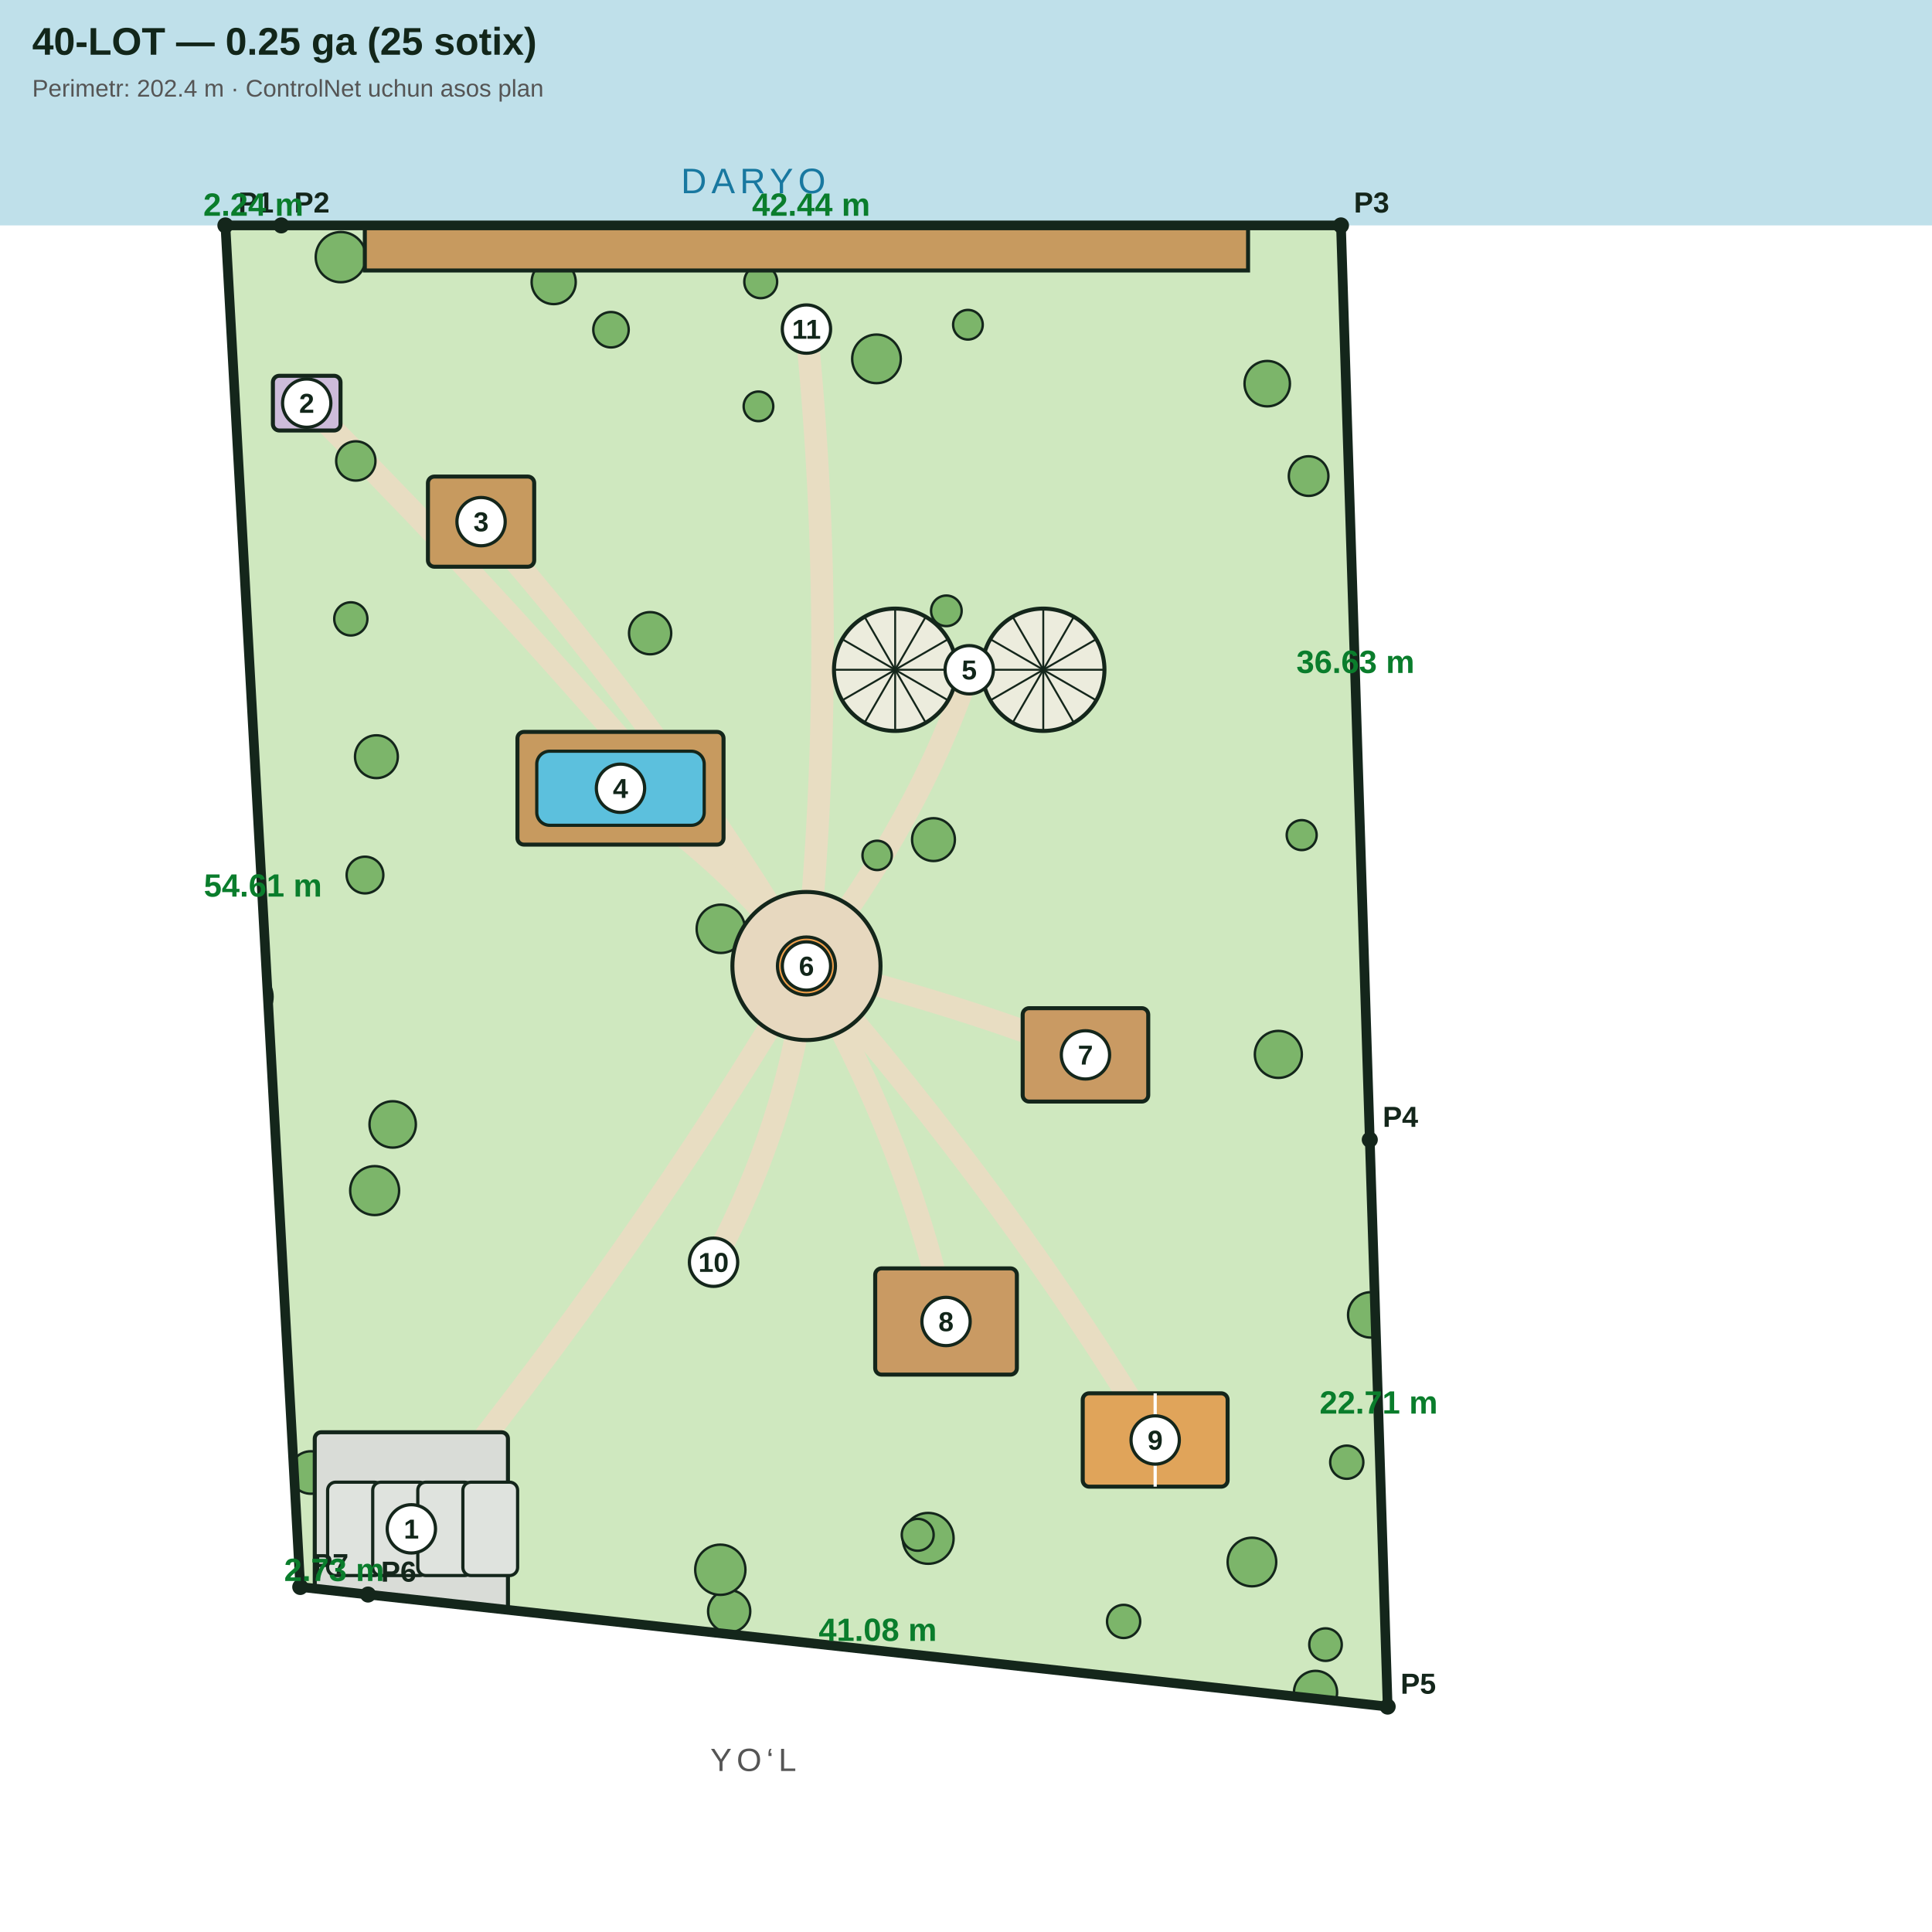
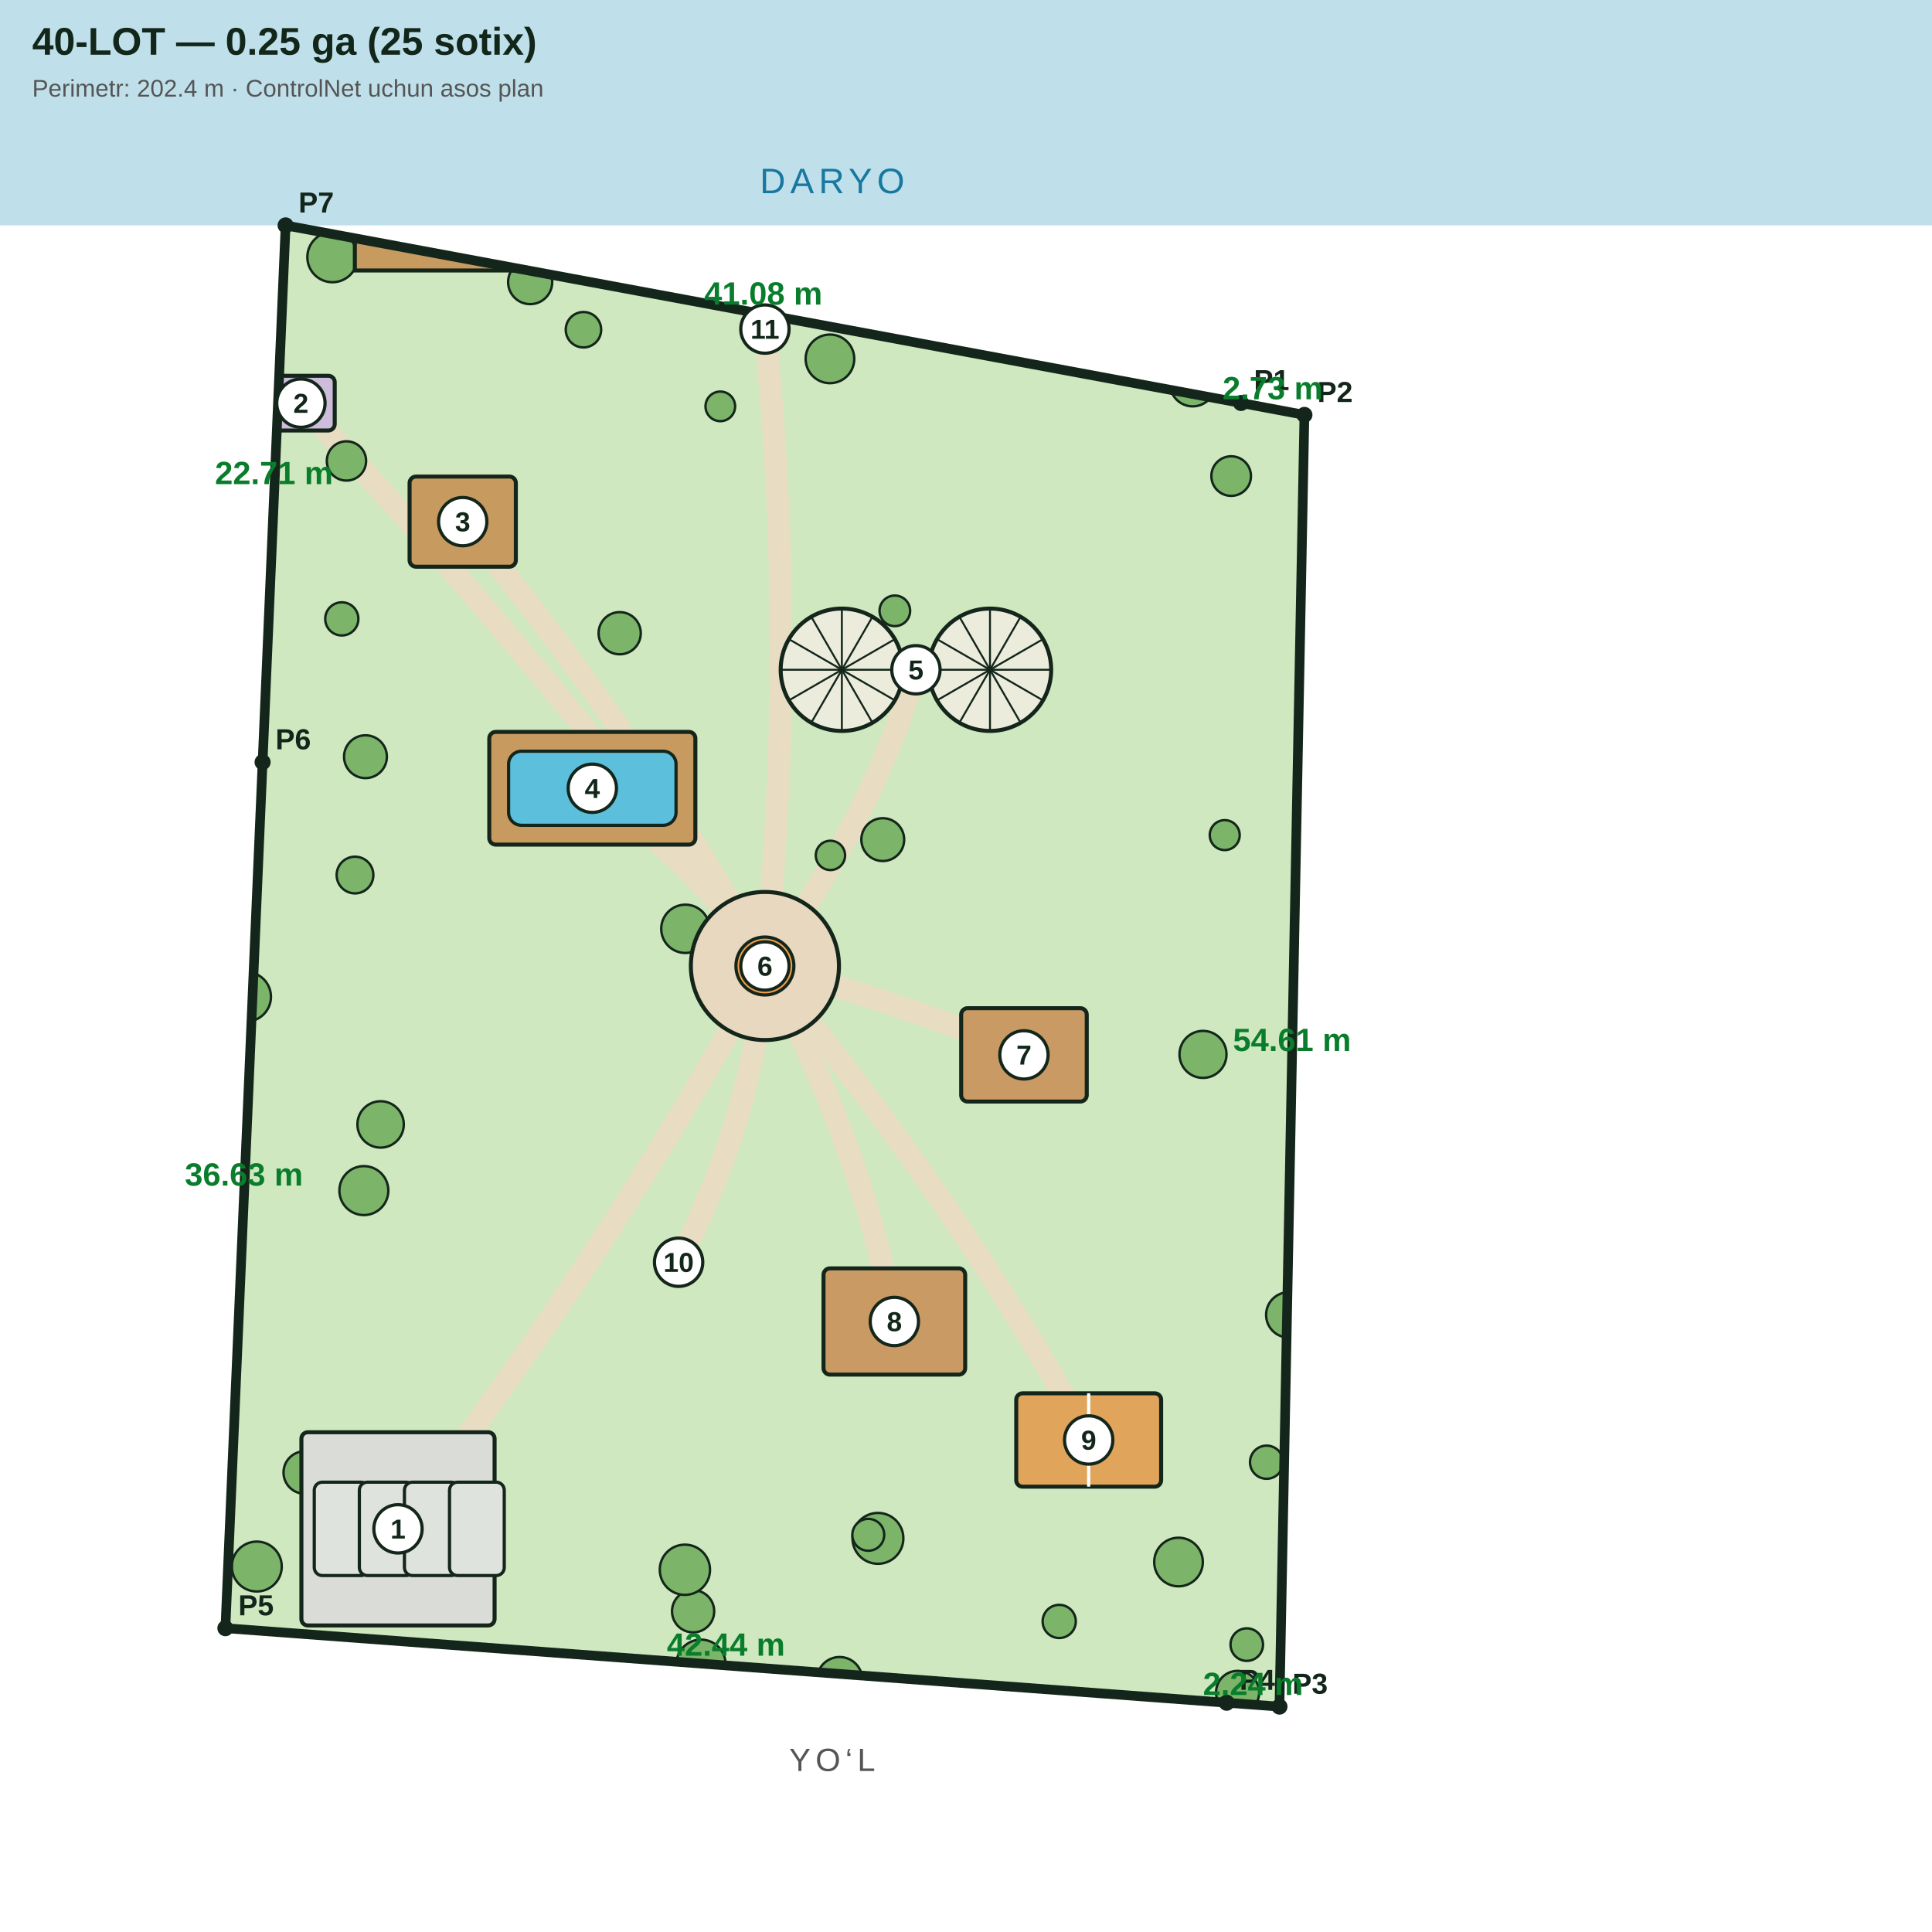
<svg xmlns="http://www.w3.org/2000/svg" width="1200" height="1200" viewBox="0 0 1200 1200" font-family="Arial, sans-serif">
  <rect width="1200" height="1200" fill="#ffffff" />
  <rect x="0" y="0" width="1200" height="140" fill="#bfe0ea" />
  <clipPath id="lot">
-     <polygon points="140.0,140.0 174.7,140.0 832.9,140.0 850.8,707.9 861.9,1060.0 228.6,990.4 186.5,985.7" />
+     <polygon points="770.8,250.3 810.2,257.7 794.7,1060.0 761.9,1057.6 140.0,1011.3 163.1,473.4 177.4,140.0" />
  </clipPath>
-   <polygon points="140.0,140.0 174.7,140.0 832.9,140.0 850.8,707.9 861.9,1060.0 228.6,990.4 186.5,985.7" fill="#cfe8bf" />
+   <polygon points="770.8,250.3 810.2,257.7 794.7,1060.0 761.9,1057.6 140.0,1011.3 163.1,473.4 177.4,140.0" fill="#cfe8bf" />
  <g clip-path="url(#lot)">
-     <path d="M500.9,600.0 Q398.2,774.8 255.5,949.6" stroke="#e8ddc2" stroke-width="14" fill="none" stroke-linecap="round" />
-     <path d="M500.9,600.0 Q365.7,425.2 190.5,250.4" stroke="#e8ddc2" stroke-width="14" fill="none" stroke-linecap="round" />
-     <path d="M500.9,600.0 Q419.9,462.0 298.8,324.0" stroke="#e8ddc2" stroke-width="14" fill="none" stroke-linecap="round" />
-     <path d="M500.9,600.0 Q463.2,544.8 385.4,489.6" stroke="#e8ddc2" stroke-width="14" fill="none" stroke-linecap="round" />
-     <path d="M500.9,600.0 Q571.5,508.0 602.0,416.0" stroke="#e8ddc2" stroke-width="14" fill="none" stroke-linecap="round" />
-     <path d="M500.9,600.0 Q520.9,600.0 500.9,600.0" stroke="#e8ddc2" stroke-width="14" fill="none" stroke-linecap="round" />
-     <path d="M500.9,600.0 Q607.6,627.6 674.2,655.2" stroke="#e8ddc2" stroke-width="14" fill="none" stroke-linecap="round" />
-     <path d="M500.9,600.0 Q564.2,710.4 587.6,820.8" stroke="#e8ddc2" stroke-width="14" fill="none" stroke-linecap="round" />
-     <path d="M500.9,600.0 Q629.2,747.2 717.5,894.4" stroke="#e8ddc2" stroke-width="14" fill="none" stroke-linecap="round" />
-     <path d="M500.9,600.0 Q492.1,692.0 443.2,784.0" stroke="#e8ddc2" stroke-width="14" fill="none" stroke-linecap="round" />
-     <path d="M500.9,600.0 Q520.9,402.2 500.9,204.4" stroke="#e8ddc2" stroke-width="14" fill="none" stroke-linecap="round" />
-     <circle cx="471.1" cy="252.4" r="9.2" fill="#7cb56a" stroke="#14261b" stroke-width="1.5" />
-     <circle cx="343.9" cy="175.2" r="13.7" fill="#7cb56a" stroke="#14261b" stroke-width="1.5" />
-     <circle cx="232.7" cy="739.5" r="15.2" fill="#7cb56a" stroke="#14261b" stroke-width="1.5" />
-     <circle cx="458.2" cy="1033.7" r="15.3" fill="#7cb56a" stroke="#14261b" stroke-width="1.5" />
-     <circle cx="233.8" cy="470.0" r="13.3" fill="#7cb56a" stroke="#14261b" stroke-width="1.5" />
-     <circle cx="472.5" cy="175.0" r="10.2" fill="#7cb56a" stroke="#14261b" stroke-width="1.5" />
-     <circle cx="576.5" cy="955.5" r="15.8" fill="#7cb56a" stroke="#14261b" stroke-width="1.5" />
-     <circle cx="777.6" cy="970.2" r="15.1" fill="#7cb56a" stroke="#14261b" stroke-width="1.5" />
-     <circle cx="854.0" cy="237.7" r="10.5" fill="#7cb56a" stroke="#14261b" stroke-width="1.5" />
-     <circle cx="452.9" cy="1000.8" r="13.1" fill="#7cb56a" stroke="#14261b" stroke-width="1.5" />
-     <circle cx="579.8" cy="521.5" r="13.3" fill="#7cb56a" stroke="#14261b" stroke-width="1.5" />
-     <circle cx="221.0" cy="286.3" r="12.2" fill="#7cb56a" stroke="#14261b" stroke-width="1.5" />
-     <circle cx="211.7" cy="159.7" r="15.6" fill="#7cb56a" stroke="#14261b" stroke-width="1.5" />
-     <circle cx="379.5" cy="204.8" r="11.0" fill="#7cb56a" stroke="#14261b" stroke-width="1.5" />
-     <circle cx="190.4" cy="1025.8" r="10.0" fill="#7cb56a" stroke="#14261b" stroke-width="1.5" />
-     <circle cx="217.9" cy="384.4" r="10.3" fill="#7cb56a" stroke="#14261b" stroke-width="1.5" />
-     <circle cx="153.9" cy="619.1" r="15.4" fill="#7cb56a" stroke="#14261b" stroke-width="1.5" />
-     <circle cx="794.0" cy="654.9" r="14.6" fill="#7cb56a" stroke="#14261b" stroke-width="1.5" />
-     <circle cx="697.9" cy="1007.1" r="10.3" fill="#7cb56a" stroke="#14261b" stroke-width="1.5" />
-     <circle cx="823.3" cy="1021.5" r="10.1" fill="#7cb56a" stroke="#14261b" stroke-width="1.5" />
-     <circle cx="447.7" cy="576.9" r="15.0" fill="#7cb56a" stroke="#14261b" stroke-width="1.5" />
-     <circle cx="601.2" cy="201.7" r="9.2" fill="#7cb56a" stroke="#14261b" stroke-width="1.5" />
-     <circle cx="808.5" cy="518.7" r="9.3" fill="#7cb56a" stroke="#14261b" stroke-width="1.5" />
-     <circle cx="403.8" cy="393.3" r="13.1" fill="#7cb56a" stroke="#14261b" stroke-width="1.5" />
-     <circle cx="544.8" cy="531.3" r="9.1" fill="#7cb56a" stroke="#14261b" stroke-width="1.5" />
-     <circle cx="836.5" cy="908.2" r="10.3" fill="#7cb56a" stroke="#14261b" stroke-width="1.5" />
-     <circle cx="550.9" cy="1043.3" r="14.1" fill="#7cb56a" stroke="#14261b" stroke-width="1.5" />
-     <circle cx="161.0" cy="973.0" r="15.5" fill="#7cb56a" stroke="#14261b" stroke-width="1.5" />
-     <circle cx="851.4" cy="816.7" r="14.1" fill="#7cb56a" stroke="#14261b" stroke-width="1.5" />
-     <circle cx="544.4" cy="222.9" r="15.1" fill="#7cb56a" stroke="#14261b" stroke-width="1.5" />
-     <circle cx="812.8" cy="295.7" r="12.3" fill="#7cb56a" stroke="#14261b" stroke-width="1.5" />
-     <circle cx="243.9" cy="698.4" r="14.4" fill="#7cb56a" stroke="#14261b" stroke-width="1.5" />
-     <circle cx="817.1" cy="1051.2" r="13.4" fill="#7cb56a" stroke="#14261b" stroke-width="1.5" />
-     <circle cx="787.1" cy="238.3" r="14.1" fill="#7cb56a" stroke="#14261b" stroke-width="1.5" />
-     <circle cx="226.7" cy="543.5" r="11.4" fill="#7cb56a" stroke="#14261b" stroke-width="1.5" />
-     <circle cx="570.0" cy="953.3" r="9.9" fill="#7cb56a" stroke="#14261b" stroke-width="1.5" />
-     <circle cx="587.8" cy="379.4" r="9.5" fill="#7cb56a" stroke="#14261b" stroke-width="1.5" />
-     <circle cx="447.4" cy="975.0" r="15.6" fill="#7cb56a" stroke="#14261b" stroke-width="1.5" />
-     <circle cx="352.5" cy="1047.5" r="12.4" fill="#7cb56a" stroke="#14261b" stroke-width="1.5" />
-     <circle cx="193.1" cy="914.6" r="13.2" fill="#7cb56a" stroke="#14261b" stroke-width="1.5" />
-     <rect x="226.6" y="138.0" width="548.6" height="30" fill="#c79a5f" stroke="#14261b" stroke-width="2.5" />
-     <rect x="195.5" y="889.6" width="120.0" height="120.0" rx="4" fill="#d9dcd7" stroke="#14261b" stroke-width="2.5" />
-     <rect x="203.5" y="920.6" width="34" height="58" rx="5" fill="#dfe3de" stroke="#14261b" stroke-width="2" />
-     <rect x="231.5" y="920.6" width="34" height="58" rx="5" fill="#dfe3de" stroke="#14261b" stroke-width="2" />
-     <rect x="259.5" y="920.6" width="34" height="58" rx="5" fill="#dfe3de" stroke="#14261b" stroke-width="2" />
-     <rect x="287.5" y="920.6" width="34" height="58" rx="5" fill="#dfe3de" stroke="#14261b" stroke-width="2" />
-     <rect x="321.4" y="454.6" width="128.0" height="70.0" rx="4" fill="#c79a5f" stroke="#14261b" stroke-width="2.5" />
-     <rect x="333.4" y="466.6" width="104" height="46" rx="8" fill="#5cc0dd" stroke="#14261b" stroke-width="2" />
-     <circle cx="556.0" cy="416.0" r="38" fill="#ececdd" stroke="#14261b" stroke-width="2.5" />
-     <line x1="556.0" y1="416.0" x2="594.0" y2="416.0" stroke="#14261b" stroke-width="1.2" />
-     <line x1="556.0" y1="416.0" x2="588.9" y2="435.0" stroke="#14261b" stroke-width="1.2" />
-     <line x1="556.0" y1="416.0" x2="575.0" y2="448.9" stroke="#14261b" stroke-width="1.2" />
-     <line x1="556.0" y1="416.0" x2="556.0" y2="454.0" stroke="#14261b" stroke-width="1.2" />
-     <line x1="556.0" y1="416.0" x2="537.0" y2="448.9" stroke="#14261b" stroke-width="1.2" />
-     <line x1="556.0" y1="416.0" x2="523.1" y2="435.0" stroke="#14261b" stroke-width="1.2" />
-     <line x1="556.0" y1="416.0" x2="518.0" y2="416.0" stroke="#14261b" stroke-width="1.2" />
-     <line x1="556.0" y1="416.0" x2="523.1" y2="397.0" stroke="#14261b" stroke-width="1.2" />
-     <line x1="556.0" y1="416.0" x2="537.0" y2="383.1" stroke="#14261b" stroke-width="1.2" />
-     <line x1="556.0" y1="416.0" x2="556.0" y2="378.0" stroke="#14261b" stroke-width="1.2" />
-     <line x1="556.0" y1="416.0" x2="575.0" y2="383.1" stroke="#14261b" stroke-width="1.2" />
-     <line x1="556.0" y1="416.0" x2="588.9" y2="397.0" stroke="#14261b" stroke-width="1.2" />
-     <circle cx="648.0" cy="416.0" r="38" fill="#ececdd" stroke="#14261b" stroke-width="2.5" />
-     <line x1="648.0" y1="416.0" x2="686.0" y2="416.0" stroke="#14261b" stroke-width="1.2" />
-     <line x1="648.0" y1="416.0" x2="680.9" y2="435.0" stroke="#14261b" stroke-width="1.2" />
-     <line x1="648.0" y1="416.0" x2="667.0" y2="448.9" stroke="#14261b" stroke-width="1.2" />
-     <line x1="648.0" y1="416.0" x2="648.0" y2="454.0" stroke="#14261b" stroke-width="1.2" />
-     <line x1="648.0" y1="416.0" x2="629.0" y2="448.9" stroke="#14261b" stroke-width="1.2" />
-     <line x1="648.0" y1="416.0" x2="615.1" y2="435.0" stroke="#14261b" stroke-width="1.2" />
-     <line x1="648.0" y1="416.0" x2="610.0" y2="416.0" stroke="#14261b" stroke-width="1.2" />
-     <line x1="648.0" y1="416.0" x2="615.1" y2="397.0" stroke="#14261b" stroke-width="1.2" />
-     <line x1="648.0" y1="416.0" x2="629.0" y2="383.1" stroke="#14261b" stroke-width="1.2" />
-     <line x1="648.0" y1="416.0" x2="648.0" y2="378.0" stroke="#14261b" stroke-width="1.2" />
-     <line x1="648.0" y1="416.0" x2="667.0" y2="383.1" stroke="#14261b" stroke-width="1.2" />
-     <line x1="648.0" y1="416.0" x2="680.9" y2="397.0" stroke="#14261b" stroke-width="1.2" />
-     <circle cx="500.9" cy="600.0" r="46" fill="#e7d8bf" stroke="#14261b" stroke-width="2.5" />
-     <circle cx="500.9" cy="600.0" r="18" fill="#f0a04a" stroke="#14261b" stroke-width="2" />
-     <rect x="635.2" y="626.2" width="78.0" height="58.0" rx="4" fill="#c99a63" stroke="#14261b" stroke-width="2.5" />
-     <rect x="543.6" y="787.8" width="88.0" height="66.0" rx="4" fill="#c99a63" stroke="#14261b" stroke-width="2.5" />
-     <rect x="265.8" y="296.0" width="66.0" height="56.0" rx="4" fill="#c79a5f" stroke="#14261b" stroke-width="2.5" />
-     <rect x="672.5" y="865.4" width="90.0" height="58.0" rx="4" fill="#e0a45a" stroke="#14261b" stroke-width="2.5" />
-     <line x1="717.5" y1="865.4" x2="717.5" y2="923.4" stroke="#fff" stroke-width="2" />
-     <circle cx="717.5" cy="894.4" r="12" fill="none" stroke="#fff" stroke-width="2" />
-     <rect x="169.5" y="233.4" width="42.0" height="34.0" rx="4" fill="#cdbcda" stroke="#14261b" stroke-width="2.5" />
+     <path d="M475.1,600.0 Q381.2,774.8 247.2,949.6" stroke="#e8ddc2" stroke-width="14" fill="none" stroke-linecap="round" />
+     <path d="M475.1,600.0 Q351.0,425.2 186.9,250.4" stroke="#e8ddc2" stroke-width="14" fill="none" stroke-linecap="round" />
+     <path d="M475.1,600.0 Q401.3,462.0 287.4,324.0" stroke="#e8ddc2" stroke-width="14" fill="none" stroke-linecap="round" />
+     <path d="M475.1,600.0 Q441.5,544.8 367.9,489.6" stroke="#e8ddc2" stroke-width="14" fill="none" stroke-linecap="round" />
+     <path d="M475.1,600.0 Q542.0,508.0 568.9,416.0" stroke="#e8ddc2" stroke-width="14" fill="none" stroke-linecap="round" />
+     <path d="M475.1,600.0 Q495.1,600.0 475.1,600.0" stroke="#e8ddc2" stroke-width="14" fill="none" stroke-linecap="round" />
+     <path d="M475.1,600.0 Q575.5,627.6 636.0,655.2" stroke="#e8ddc2" stroke-width="14" fill="none" stroke-linecap="round" />
+     <path d="M475.1,600.0 Q535.3,710.4 555.5,820.8" stroke="#e8ddc2" stroke-width="14" fill="none" stroke-linecap="round" />
+     <path d="M475.1,600.0 Q595.6,747.2 676.2,894.4" stroke="#e8ddc2" stroke-width="14" fill="none" stroke-linecap="round" />
+     <path d="M475.1,600.0 Q468.3,692.0 421.5,784.0" stroke="#e8ddc2" stroke-width="14" fill="none" stroke-linecap="round" />
+     <path d="M475.1,600.0 Q495.1,402.2 475.1,204.4" stroke="#e8ddc2" stroke-width="14" fill="none" stroke-linecap="round" />
+     <circle cx="447.4" cy="252.4" r="9.2" fill="#7cb56a" stroke="#14261b" stroke-width="1.5" />
+     <circle cx="329.3" cy="175.2" r="13.7" fill="#7cb56a" stroke="#14261b" stroke-width="1.5" />
+     <circle cx="226.0" cy="739.5" r="15.2" fill="#7cb56a" stroke="#14261b" stroke-width="1.5" />
+     <circle cx="435.4" cy="1033.7" r="15.3" fill="#7cb56a" stroke="#14261b" stroke-width="1.5" />
+     <circle cx="227.0" cy="470.0" r="13.3" fill="#7cb56a" stroke="#14261b" stroke-width="1.5" />
+     <circle cx="448.7" cy="175.0" r="10.2" fill="#7cb56a" stroke="#14261b" stroke-width="1.5" />
+     <circle cx="545.3" cy="955.5" r="15.8" fill="#7cb56a" stroke="#14261b" stroke-width="1.5" />
+     <circle cx="732.0" cy="970.2" r="15.1" fill="#7cb56a" stroke="#14261b" stroke-width="1.5" />
+     <circle cx="802.9" cy="237.7" r="10.5" fill="#7cb56a" stroke="#14261b" stroke-width="1.5" />
+     <circle cx="430.5" cy="1000.8" r="13.1" fill="#7cb56a" stroke="#14261b" stroke-width="1.5" />
+     <circle cx="548.3" cy="521.5" r="13.3" fill="#7cb56a" stroke="#14261b" stroke-width="1.5" />
+     <circle cx="215.2" cy="286.3" r="12.2" fill="#7cb56a" stroke="#14261b" stroke-width="1.5" />
+     <circle cx="206.5" cy="159.7" r="15.6" fill="#7cb56a" stroke="#14261b" stroke-width="1.5" />
+     <circle cx="362.4" cy="204.8" r="11.0" fill="#7cb56a" stroke="#14261b" stroke-width="1.5" />
+     <circle cx="186.8" cy="1025.8" r="10.0" fill="#7cb56a" stroke="#14261b" stroke-width="1.5" />
+     <circle cx="212.3" cy="384.4" r="10.3" fill="#7cb56a" stroke="#14261b" stroke-width="1.5" />
+     <circle cx="152.9" cy="619.1" r="15.4" fill="#7cb56a" stroke="#14261b" stroke-width="1.5" />
+     <circle cx="747.2" cy="654.9" r="14.6" fill="#7cb56a" stroke="#14261b" stroke-width="1.5" />
+     <circle cx="657.9" cy="1007.1" r="10.3" fill="#7cb56a" stroke="#14261b" stroke-width="1.5" />
+     <circle cx="774.4" cy="1021.5" r="10.1" fill="#7cb56a" stroke="#14261b" stroke-width="1.5" />
+     <circle cx="425.7" cy="576.9" r="15.0" fill="#7cb56a" stroke="#14261b" stroke-width="1.5" />
+     <circle cx="568.2" cy="201.7" r="9.2" fill="#7cb56a" stroke="#14261b" stroke-width="1.5" />
+     <circle cx="760.7" cy="518.7" r="9.3" fill="#7cb56a" stroke="#14261b" stroke-width="1.5" />
+     <circle cx="384.9" cy="393.3" r="13.1" fill="#7cb56a" stroke="#14261b" stroke-width="1.5" />
+     <circle cx="515.8" cy="531.3" r="9.1" fill="#7cb56a" stroke="#14261b" stroke-width="1.5" />
+     <circle cx="786.7" cy="908.2" r="10.3" fill="#7cb56a" stroke="#14261b" stroke-width="1.5" />
+     <circle cx="521.5" cy="1043.3" r="14.1" fill="#7cb56a" stroke="#14261b" stroke-width="1.5" />
+     <circle cx="159.5" cy="973.0" r="15.5" fill="#7cb56a" stroke="#14261b" stroke-width="1.5" />
+     <circle cx="800.5" cy="816.7" r="14.1" fill="#7cb56a" stroke="#14261b" stroke-width="1.5" />
+     <circle cx="515.5" cy="222.9" r="15.1" fill="#7cb56a" stroke="#14261b" stroke-width="1.5" />
+     <circle cx="764.7" cy="295.7" r="12.3" fill="#7cb56a" stroke="#14261b" stroke-width="1.5" />
+     <circle cx="236.4" cy="698.4" r="14.4" fill="#7cb56a" stroke="#14261b" stroke-width="1.5" />
+     <circle cx="768.7" cy="1051.2" r="13.4" fill="#7cb56a" stroke="#14261b" stroke-width="1.5" />
+     <circle cx="740.8" cy="238.3" r="14.1" fill="#7cb56a" stroke="#14261b" stroke-width="1.5" />
+     <circle cx="220.5" cy="543.5" r="11.4" fill="#7cb56a" stroke="#14261b" stroke-width="1.5" />
+     <circle cx="539.3" cy="953.3" r="9.9" fill="#7cb56a" stroke="#14261b" stroke-width="1.5" />
+     <circle cx="555.8" cy="379.4" r="9.5" fill="#7cb56a" stroke="#14261b" stroke-width="1.5" />
+     <circle cx="425.4" cy="975.0" r="15.6" fill="#7cb56a" stroke="#14261b" stroke-width="1.5" />
+     <circle cx="337.3" cy="1047.5" r="12.4" fill="#7cb56a" stroke="#14261b" stroke-width="1.5" />
+     <circle cx="189.3" cy="914.6" r="13.2" fill="#7cb56a" stroke="#14261b" stroke-width="1.5" />
+     <rect x="220.4" y="138.0" width="509.4" height="30" fill="#c79a5f" stroke="#14261b" stroke-width="2.5" />
+     <rect x="187.2" y="889.6" width="120.0" height="120.0" rx="4" fill="#d9dcd7" stroke="#14261b" stroke-width="2.5" />
+     <rect x="195.2" y="920.6" width="34" height="58" rx="5" fill="#dfe3de" stroke="#14261b" stroke-width="2" />
+     <rect x="223.2" y="920.6" width="34" height="58" rx="5" fill="#dfe3de" stroke="#14261b" stroke-width="2" />
+     <rect x="251.2" y="920.6" width="34" height="58" rx="5" fill="#dfe3de" stroke="#14261b" stroke-width="2" />
+     <rect x="279.2" y="920.6" width="34" height="58" rx="5" fill="#dfe3de" stroke="#14261b" stroke-width="2" />
+     <rect x="303.9" y="454.6" width="128.0" height="70.0" rx="4" fill="#c79a5f" stroke="#14261b" stroke-width="2.5" />
+     <rect x="315.9" y="466.6" width="104" height="46" rx="8" fill="#5cc0dd" stroke="#14261b" stroke-width="2" />
+     <circle cx="522.9" cy="416.0" r="38" fill="#ececdd" stroke="#14261b" stroke-width="2.5" />
+     <line x1="522.9" y1="416.0" x2="560.9" y2="416.0" stroke="#14261b" stroke-width="1.2" />
+     <line x1="522.9" y1="416.0" x2="555.8" y2="435.0" stroke="#14261b" stroke-width="1.2" />
+     <line x1="522.9" y1="416.0" x2="541.9" y2="448.9" stroke="#14261b" stroke-width="1.2" />
+     <line x1="522.9" y1="416.0" x2="522.9" y2="454.0" stroke="#14261b" stroke-width="1.2" />
+     <line x1="522.9" y1="416.0" x2="503.9" y2="448.9" stroke="#14261b" stroke-width="1.2" />
+     <line x1="522.9" y1="416.0" x2="490.0" y2="435.0" stroke="#14261b" stroke-width="1.2" />
+     <line x1="522.9" y1="416.0" x2="484.9" y2="416.0" stroke="#14261b" stroke-width="1.2" />
+     <line x1="522.9" y1="416.0" x2="490.0" y2="397.0" stroke="#14261b" stroke-width="1.2" />
+     <line x1="522.9" y1="416.0" x2="503.9" y2="383.1" stroke="#14261b" stroke-width="1.2" />
+     <line x1="522.9" y1="416.0" x2="522.9" y2="378.0" stroke="#14261b" stroke-width="1.2" />
+     <line x1="522.9" y1="416.0" x2="541.9" y2="383.1" stroke="#14261b" stroke-width="1.2" />
+     <line x1="522.9" y1="416.0" x2="555.8" y2="397.0" stroke="#14261b" stroke-width="1.2" />
+     <circle cx="614.9" cy="416.0" r="38" fill="#ececdd" stroke="#14261b" stroke-width="2.5" />
+     <line x1="614.9" y1="416.0" x2="652.9" y2="416.0" stroke="#14261b" stroke-width="1.2" />
+     <line x1="614.9" y1="416.0" x2="647.8" y2="435.0" stroke="#14261b" stroke-width="1.2" />
+     <line x1="614.9" y1="416.0" x2="633.9" y2="448.9" stroke="#14261b" stroke-width="1.2" />
+     <line x1="614.9" y1="416.0" x2="614.9" y2="454.0" stroke="#14261b" stroke-width="1.2" />
+     <line x1="614.9" y1="416.0" x2="595.9" y2="448.9" stroke="#14261b" stroke-width="1.2" />
+     <line x1="614.9" y1="416.0" x2="582.0" y2="435.0" stroke="#14261b" stroke-width="1.2" />
+     <line x1="614.9" y1="416.0" x2="576.9" y2="416.0" stroke="#14261b" stroke-width="1.2" />
+     <line x1="614.9" y1="416.0" x2="582.0" y2="397.0" stroke="#14261b" stroke-width="1.2" />
+     <line x1="614.9" y1="416.0" x2="595.9" y2="383.1" stroke="#14261b" stroke-width="1.2" />
+     <line x1="614.9" y1="416.0" x2="614.9" y2="378.0" stroke="#14261b" stroke-width="1.2" />
+     <line x1="614.9" y1="416.0" x2="633.9" y2="383.1" stroke="#14261b" stroke-width="1.2" />
+     <line x1="614.9" y1="416.0" x2="647.8" y2="397.0" stroke="#14261b" stroke-width="1.2" />
+     <circle cx="475.1" cy="600.0" r="46" fill="#e7d8bf" stroke="#14261b" stroke-width="2.5" />
+     <circle cx="475.1" cy="600.0" r="18" fill="#f0a04a" stroke="#14261b" stroke-width="2" />
+     <rect x="597.0" y="626.2" width="78.0" height="58.0" rx="4" fill="#c99a63" stroke="#14261b" stroke-width="2.5" />
+     <rect x="511.5" y="787.8" width="88.0" height="66.0" rx="4" fill="#c99a63" stroke="#14261b" stroke-width="2.5" />
+     <rect x="254.4" y="296.0" width="66.0" height="56.0" rx="4" fill="#c79a5f" stroke="#14261b" stroke-width="2.5" />
+     <rect x="631.2" y="865.4" width="90.0" height="58.0" rx="4" fill="#e0a45a" stroke="#14261b" stroke-width="2.5" />
+     <line x1="676.2" y1="865.4" x2="676.2" y2="923.4" stroke="#fff" stroke-width="2" />
+     <circle cx="676.2" cy="894.4" r="12" fill="none" stroke="#fff" stroke-width="2" />
+     <rect x="165.9" y="233.4" width="42.0" height="34.0" rx="4" fill="#cdbcda" stroke="#14261b" stroke-width="2.5" />
  </g>
-   <polygon points="140.0,140.0 174.7,140.0 832.9,140.0 850.8,707.9 861.9,1060.0 228.6,990.4 186.5,985.7" fill="none" stroke="#14261b" stroke-width="6" stroke-linejoin="round" />
-   <circle cx="255.5" cy="949.6" r="15" fill="#fff" stroke="#14261b" stroke-width="2" />
-   <text x="255.5" y="955.6" font-size="17" fill="#12261a" text-anchor="middle" font-weight="700">1</text>
-   <circle cx="190.5" cy="250.4" r="15" fill="#fff" stroke="#14261b" stroke-width="2" />
-   <text x="190.5" y="256.4" font-size="17" fill="#12261a" text-anchor="middle" font-weight="700">2</text>
-   <circle cx="298.8" cy="324.0" r="15" fill="#fff" stroke="#14261b" stroke-width="2" />
-   <text x="298.8" y="330.0" font-size="17" fill="#12261a" text-anchor="middle" font-weight="700">3</text>
-   <circle cx="385.4" cy="489.6" r="15" fill="#fff" stroke="#14261b" stroke-width="2" />
-   <text x="385.4" y="495.6" font-size="17" fill="#12261a" text-anchor="middle" font-weight="700">4</text>
-   <circle cx="602.0" cy="416.0" r="15" fill="#fff" stroke="#14261b" stroke-width="2" />
-   <text x="602.0" y="422.0" font-size="17" fill="#12261a" text-anchor="middle" font-weight="700">5</text>
-   <circle cx="500.9" cy="600.0" r="15" fill="#fff" stroke="#14261b" stroke-width="2" />
-   <text x="500.9" y="606.0" font-size="17" fill="#12261a" text-anchor="middle" font-weight="700">6</text>
-   <circle cx="674.2" cy="655.2" r="15" fill="#fff" stroke="#14261b" stroke-width="2" />
-   <text x="674.2" y="661.2" font-size="17" fill="#12261a" text-anchor="middle" font-weight="700">7</text>
-   <circle cx="587.6" cy="820.8" r="15" fill="#fff" stroke="#14261b" stroke-width="2" />
-   <text x="587.6" y="826.8" font-size="17" fill="#12261a" text-anchor="middle" font-weight="700">8</text>
-   <circle cx="717.5" cy="894.4" r="15" fill="#fff" stroke="#14261b" stroke-width="2" />
-   <text x="717.5" y="900.4" font-size="17" fill="#12261a" text-anchor="middle" font-weight="700">9</text>
-   <circle cx="443.2" cy="784.0" r="15" fill="#fff" stroke="#14261b" stroke-width="2" />
-   <text x="443.2" y="790.0" font-size="17" fill="#12261a" text-anchor="middle" font-weight="700">10</text>
-   <circle cx="500.9" cy="204.4" r="15" fill="#fff" stroke="#14261b" stroke-width="2" />
-   <text x="500.9" y="210.4" font-size="17" fill="#12261a" text-anchor="middle" font-weight="700">11</text>
-   <circle cx="140.0" cy="140.0" r="5" fill="#14261b" />
-   <text x="148.0" y="132.0" font-size="18" fill="#14261b" font-weight="700">P1</text>
-   <circle cx="174.7" cy="140.0" r="5" fill="#14261b" />
-   <text x="182.7" y="132.0" font-size="18" fill="#14261b" font-weight="700">P2</text>
-   <circle cx="832.9" cy="140.0" r="5" fill="#14261b" />
-   <text x="840.9" y="132.0" font-size="18" fill="#14261b" font-weight="700">P3</text>
-   <circle cx="850.8" cy="707.9" r="5" fill="#14261b" />
-   <text x="858.8" y="699.9" font-size="18" fill="#14261b" font-weight="700">P4</text>
-   <circle cx="861.9" cy="1060.0" r="5" fill="#14261b" />
-   <text x="869.9" y="1052.0" font-size="18" fill="#14261b" font-weight="700">P5</text>
-   <circle cx="228.6" cy="990.4" r="5" fill="#14261b" />
-   <text x="236.6" y="982.4" font-size="18" fill="#14261b" font-weight="700">P6</text>
-   <circle cx="186.5" cy="985.7" r="5" fill="#14261b" />
-   <text x="194.5" y="977.7" font-size="18" fill="#14261b" font-weight="700">P7</text>
-   <text x="157.4" y="134.0" font-size="20" fill="#0a7d2c" text-anchor="middle" font-weight="700">2.24 m</text>
-   <text x="503.8" y="134.0" font-size="20" fill="#0a7d2c" text-anchor="middle" font-weight="700">42.44 m</text>
-   <text x="841.9" y="418.0" font-size="20" fill="#0a7d2c" text-anchor="middle" font-weight="700">36.63 m</text>
-   <text x="856.3" y="878.0" font-size="20" fill="#0a7d2c" text-anchor="middle" font-weight="700">22.71 m</text>
-   <text x="545.2" y="1019.2" font-size="20" fill="#0a7d2c" text-anchor="middle" font-weight="700">41.08 m</text>
-   <text x="207.6" y="982.0" font-size="20" fill="#0a7d2c" text-anchor="middle" font-weight="700">2.73 m</text>
-   <text x="163.3" y="556.9" font-size="20" fill="#0a7d2c" text-anchor="middle" font-weight="700">54.61 m</text>
-   <text x="467.9" y="120.0" font-size="22" fill="#1878a0" letter-spacing="3" text-anchor="middle">DARYO</text>
-   <text x="467.9" y="1100.0" font-size="20" fill="#555" letter-spacing="3" text-anchor="middle">YO‘L</text>
+   <polygon points="770.8,250.3 810.2,257.7 794.7,1060.0 761.9,1057.6 140.0,1011.3 163.1,473.4 177.4,140.0" fill="none" stroke="#14261b" stroke-width="6" stroke-linejoin="round" />
+   <circle cx="247.2" cy="949.6" r="15" fill="#fff" stroke="#14261b" stroke-width="2" />
+   <text x="247.2" y="955.6" font-size="17" fill="#12261a" text-anchor="middle" font-weight="700">1</text>
+   <circle cx="186.9" cy="250.4" r="15" fill="#fff" stroke="#14261b" stroke-width="2" />
+   <text x="186.9" y="256.4" font-size="17" fill="#12261a" text-anchor="middle" font-weight="700">2</text>
+   <circle cx="287.4" cy="324.0" r="15" fill="#fff" stroke="#14261b" stroke-width="2" />
+   <text x="287.4" y="330.0" font-size="17" fill="#12261a" text-anchor="middle" font-weight="700">3</text>
+   <circle cx="367.9" cy="489.6" r="15" fill="#fff" stroke="#14261b" stroke-width="2" />
+   <text x="367.9" y="495.6" font-size="17" fill="#12261a" text-anchor="middle" font-weight="700">4</text>
+   <circle cx="568.9" cy="416.0" r="15" fill="#fff" stroke="#14261b" stroke-width="2" />
+   <text x="568.9" y="422.0" font-size="17" fill="#12261a" text-anchor="middle" font-weight="700">5</text>
+   <circle cx="475.1" cy="600.0" r="15" fill="#fff" stroke="#14261b" stroke-width="2" />
+   <text x="475.1" y="606.0" font-size="17" fill="#12261a" text-anchor="middle" font-weight="700">6</text>
+   <circle cx="636.0" cy="655.2" r="15" fill="#fff" stroke="#14261b" stroke-width="2" />
+   <text x="636.0" y="661.2" font-size="17" fill="#12261a" text-anchor="middle" font-weight="700">7</text>
+   <circle cx="555.5" cy="820.8" r="15" fill="#fff" stroke="#14261b" stroke-width="2" />
+   <text x="555.5" y="826.8" font-size="17" fill="#12261a" text-anchor="middle" font-weight="700">8</text>
+   <circle cx="676.2" cy="894.4" r="15" fill="#fff" stroke="#14261b" stroke-width="2" />
+   <text x="676.2" y="900.4" font-size="17" fill="#12261a" text-anchor="middle" font-weight="700">9</text>
+   <circle cx="421.5" cy="784.0" r="15" fill="#fff" stroke="#14261b" stroke-width="2" />
+   <text x="421.5" y="790.0" font-size="17" fill="#12261a" text-anchor="middle" font-weight="700">10</text>
+   <circle cx="475.1" cy="204.4" r="15" fill="#fff" stroke="#14261b" stroke-width="2" />
+   <text x="475.1" y="210.4" font-size="17" fill="#12261a" text-anchor="middle" font-weight="700">11</text>
+   <circle cx="770.8" cy="250.3" r="5" fill="#14261b" />
+   <text x="778.8" y="242.3" font-size="18" fill="#14261b" font-weight="700">P1</text>
+   <circle cx="810.2" cy="257.7" r="5" fill="#14261b" />
+   <text x="818.2" y="249.7" font-size="18" fill="#14261b" font-weight="700">P2</text>
+   <circle cx="794.7" cy="1060.0" r="5" fill="#14261b" />
+   <text x="802.7" y="1052.0" font-size="18" fill="#14261b" font-weight="700">P3</text>
+   <circle cx="761.9" cy="1057.6" r="5" fill="#14261b" />
+   <text x="769.9" y="1049.6" font-size="18" fill="#14261b" font-weight="700">P4</text>
+   <circle cx="140.0" cy="1011.3" r="5" fill="#14261b" />
+   <text x="148.0" y="1003.3" font-size="18" fill="#14261b" font-weight="700">P5</text>
+   <circle cx="163.1" cy="473.4" r="5" fill="#14261b" />
+   <text x="171.1" y="465.4" font-size="18" fill="#14261b" font-weight="700">P6</text>
+   <circle cx="177.4" cy="140.0" r="5" fill="#14261b" />
+   <text x="185.4" y="132.0" font-size="18" fill="#14261b" font-weight="700">P7</text>
+   <text x="790.5" y="248.0" font-size="20" fill="#0a7d2c" text-anchor="middle" font-weight="700">2.73 m</text>
+   <text x="802.5" y="652.8" font-size="20" fill="#0a7d2c" text-anchor="middle" font-weight="700">54.61 m</text>
+   <text x="778.3" y="1052.8" font-size="20" fill="#0a7d2c" text-anchor="middle" font-weight="700">2.24 m</text>
+   <text x="450.9" y="1028.4" font-size="20" fill="#0a7d2c" text-anchor="middle" font-weight="700">42.44 m</text>
+   <text x="151.5" y="736.4" font-size="20" fill="#0a7d2c" text-anchor="middle" font-weight="700">36.63 m</text>
+   <text x="170.2" y="300.7" font-size="20" fill="#0a7d2c" text-anchor="middle" font-weight="700">22.71 m</text>
+   <text x="474.1" y="189.2" font-size="20" fill="#0a7d2c" text-anchor="middle" font-weight="700">41.08 m</text>
+   <text x="516.9" y="120.0" font-size="22" fill="#1878a0" letter-spacing="3" text-anchor="middle">DARYO</text>
+   <text x="516.9" y="1100.0" font-size="20" fill="#555" letter-spacing="3" text-anchor="middle">YO‘L</text>
  <text x="20" y="34" font-size="24" fill="#12261a" font-weight="800">40-LOT — 0.25 ga (25 sotix)</text>
  <text x="20" y="60" font-size="15" fill="#555">Perimetr: 202.4 m · ControlNet uchun asos plan</text>
</svg>
